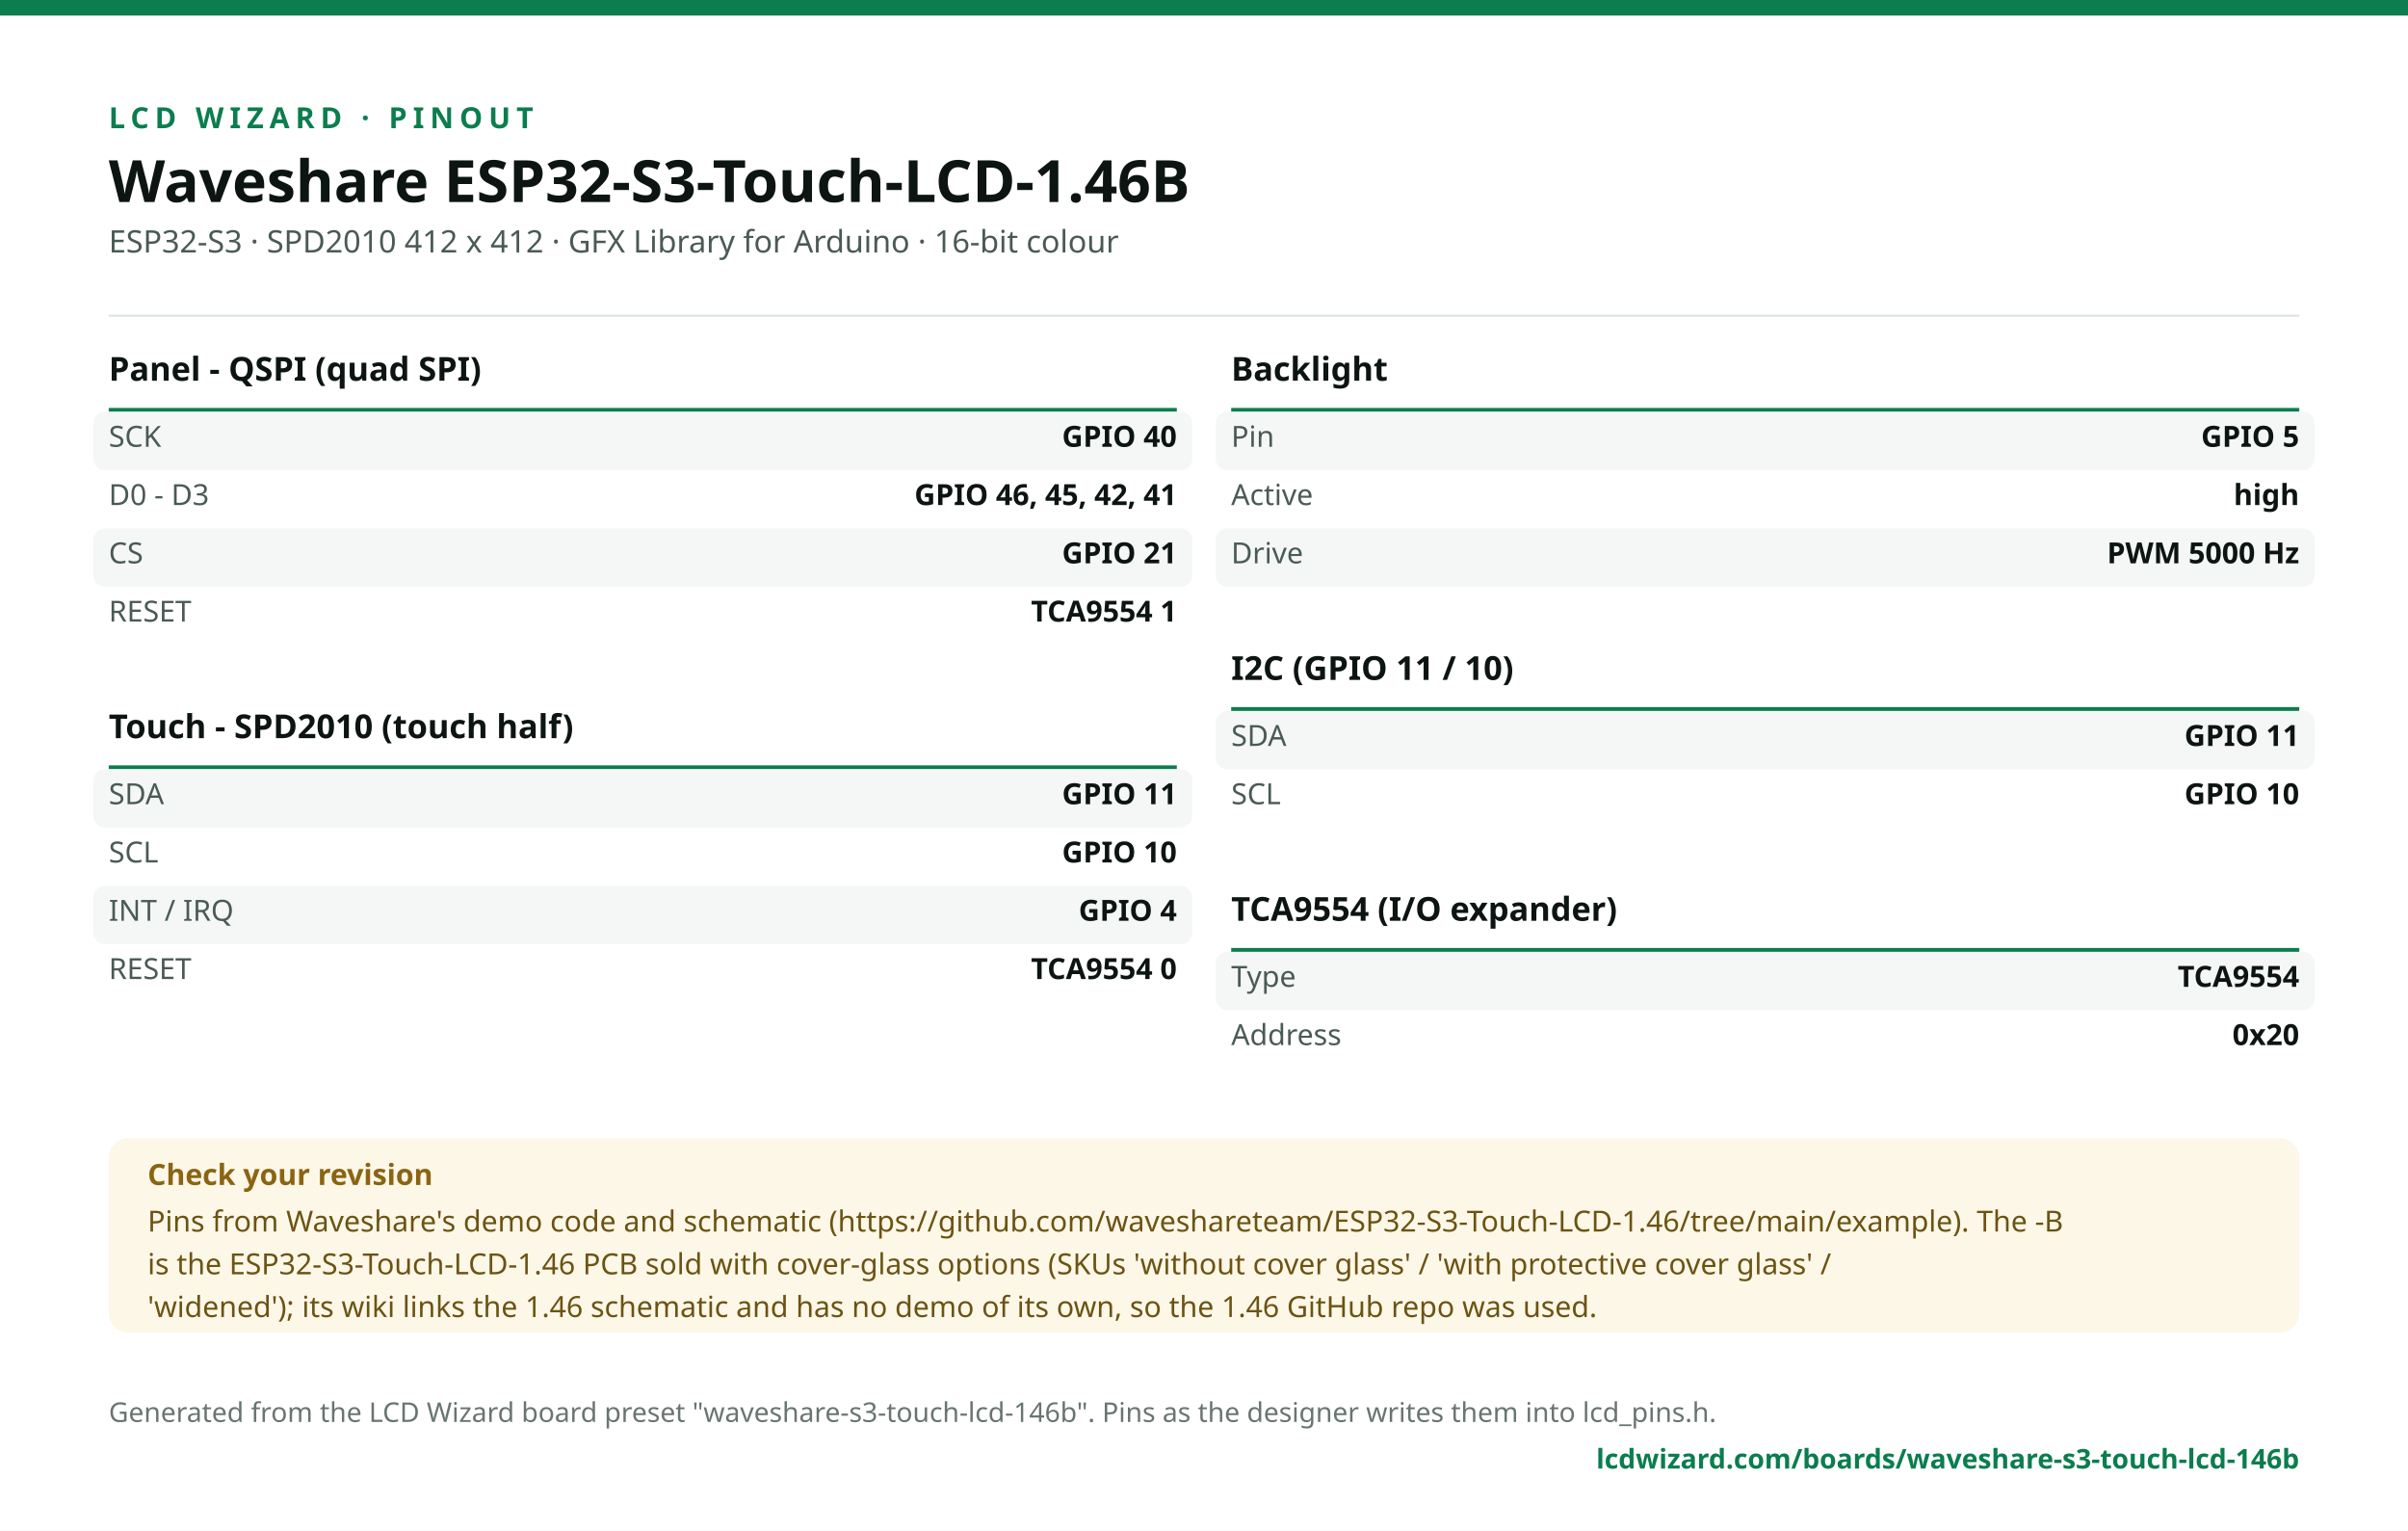
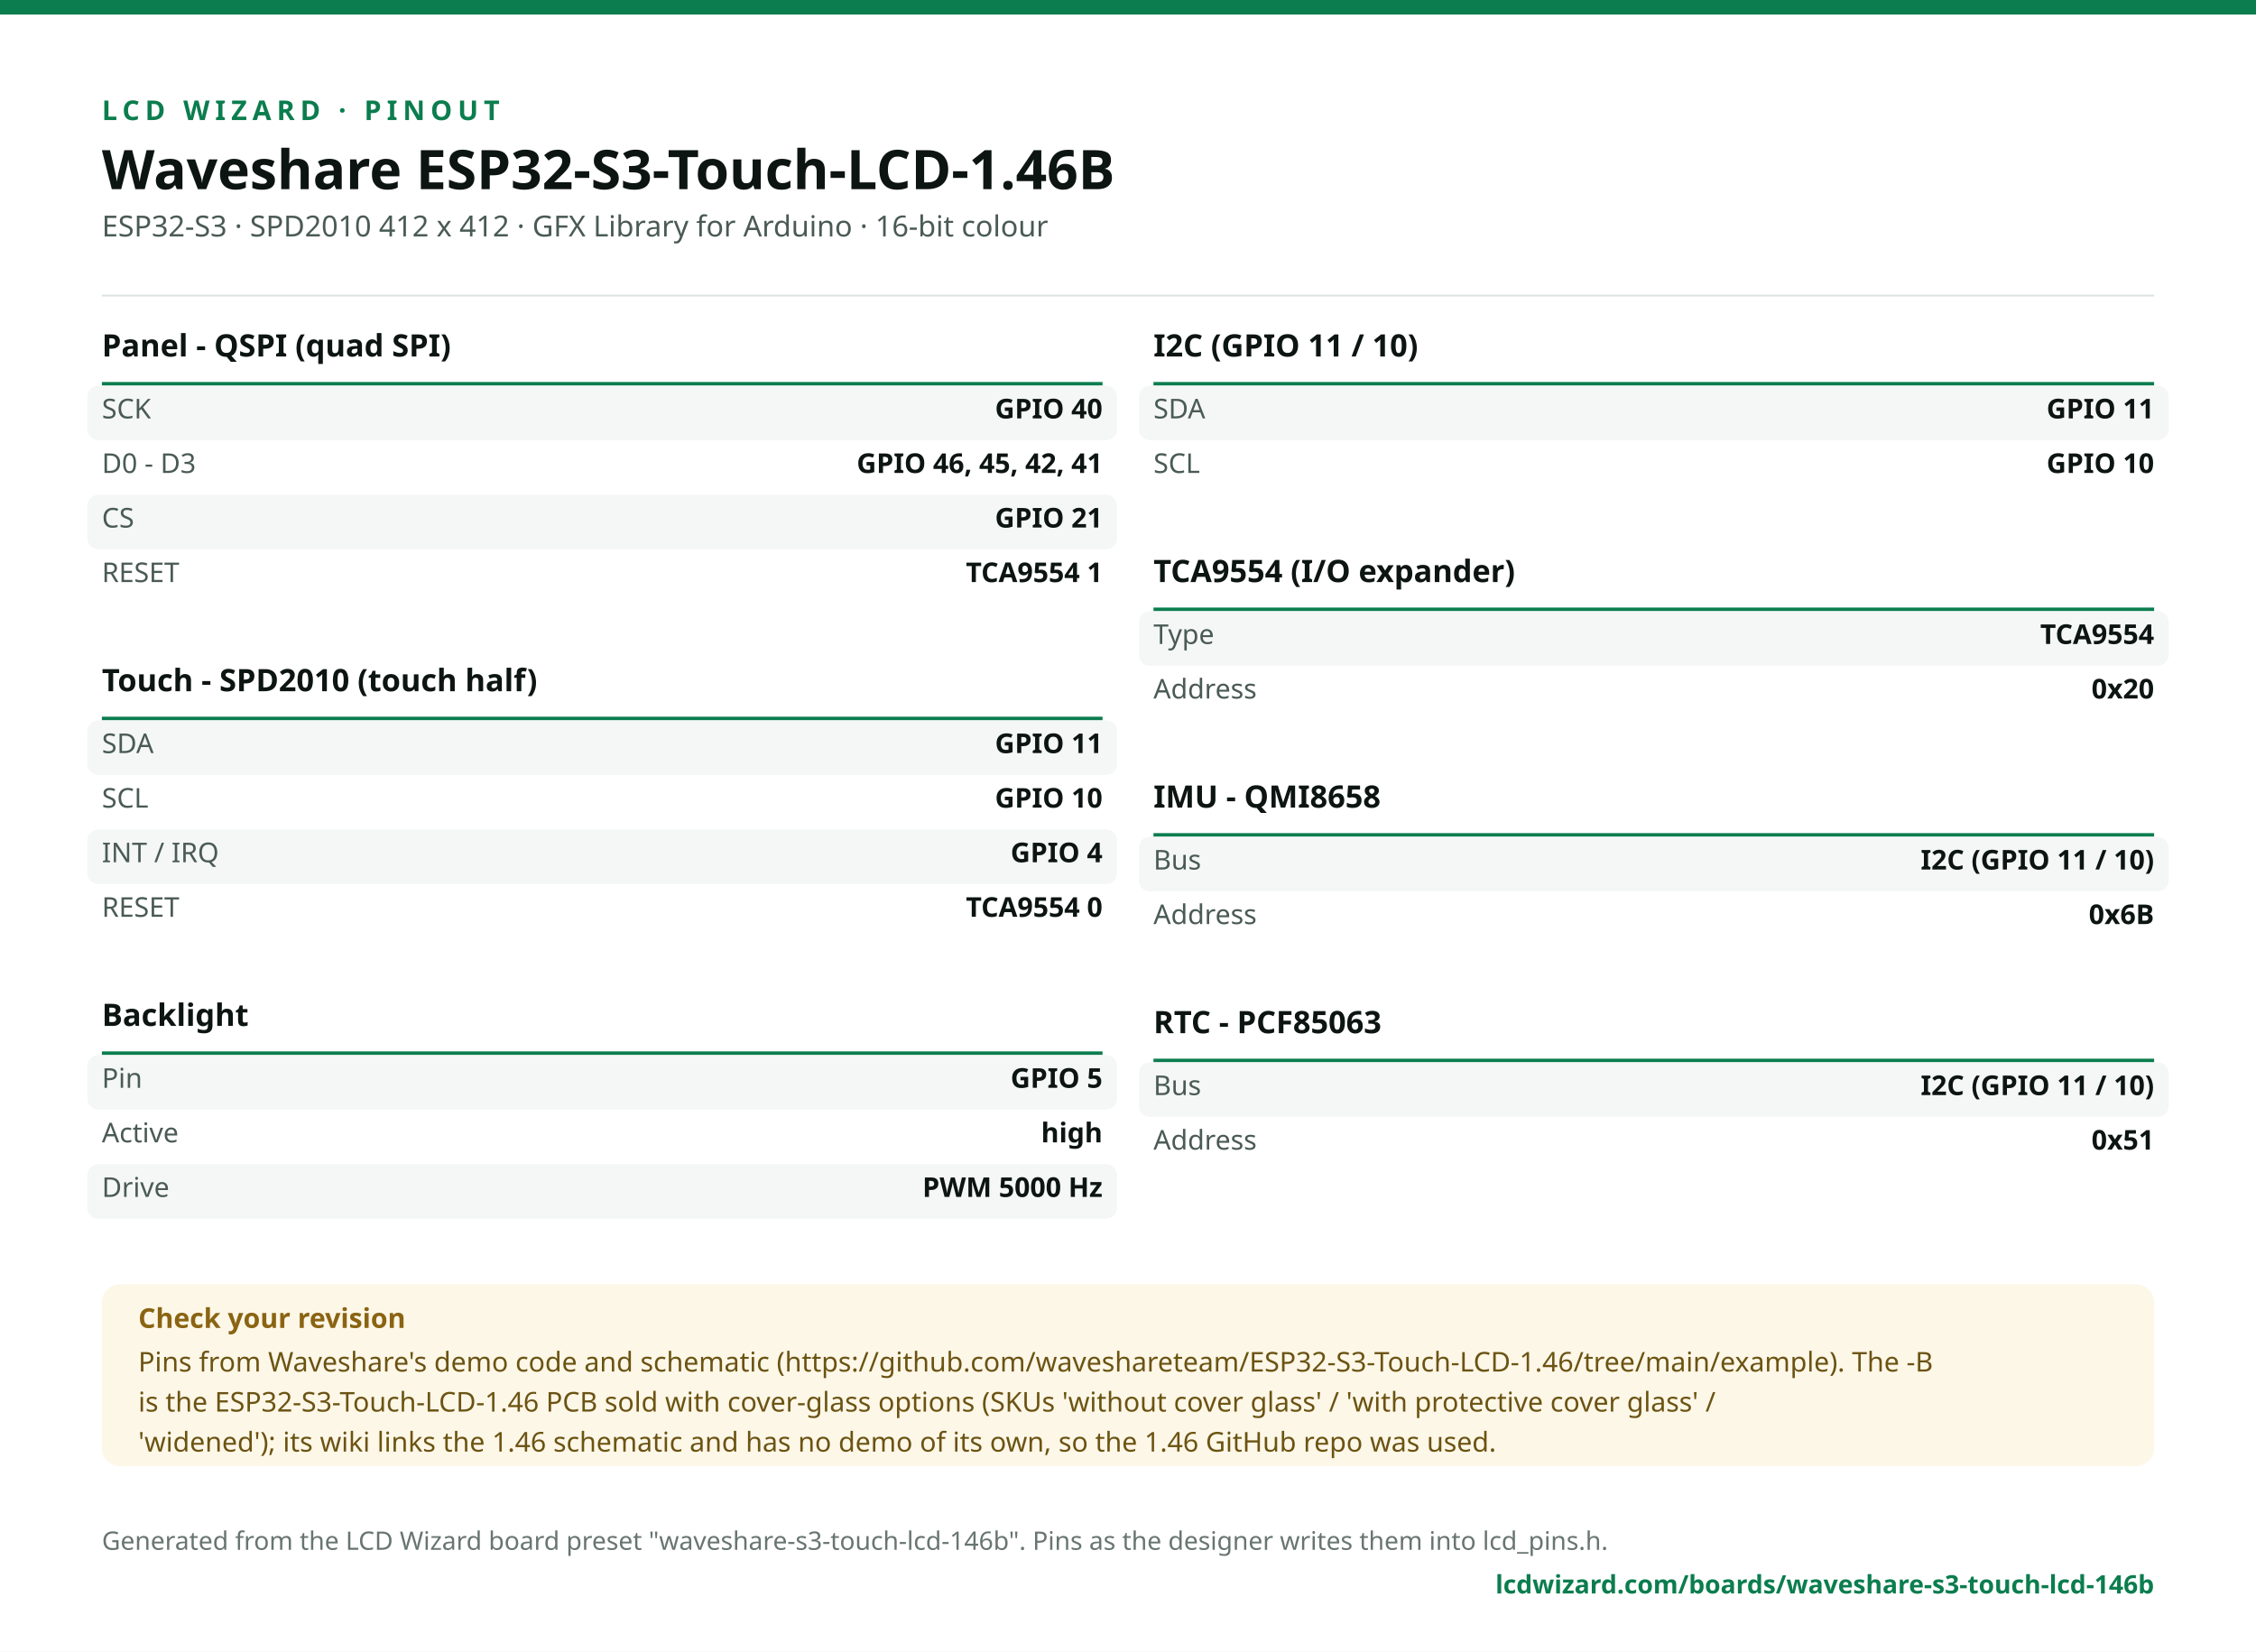
- <svg xmlns="http://www.w3.org/2000/svg" width="1240" height="788" viewBox="0 0 1240 788">
-   <rect width="1240" height="788" fill="#ffffff" />
+ <svg xmlns="http://www.w3.org/2000/svg" width="1240" height="908" viewBox="0 0 1240 908">
+   <rect width="1240" height="908" fill="#ffffff" />
  <rect x="0" y="0" width="1240" height="8" fill="#0b7d4e" />
  <text x="56" y="66" font-family="Montserrat" font-weight="700" font-size="15" letter-spacing="3" fill="#0b7d4e">LCD WIZARD  ·  PINOUT</text>
  <text x="56" y="104" font-family="Montserrat" font-weight="700" font-size="30" fill="#0d1513">Waveshare ESP32-S3-Touch-LCD-1.46B</text>
  <text x="56" y="130" font-family="Montserrat" font-weight="500" font-size="16" fill="#4a5a55">ESP32-S3   ·   SPD2010 412 x 412   ·   GFX Library for Arduino   ·   16-bit colour</text>
  <rect x="56" y="162" width="1128" height="1" fill="#dbe3df" />
  <text x="56" y="196" font-family="Montserrat" font-weight="700" font-size="17" fill="#0d1513">Panel - QSPI (quad SPI)</text>
  <rect x="56" y="210" width="550" height="2" fill="#0b7d4e" />
  <rect x="48" y="212" width="566" height="30" rx="6" fill="#f4f7f5" />
  <text x="56" y="230" font-family="Montserrat" font-weight="500" font-size="15" fill="#4a5a55">SCK</text>
  <text x="606" text-anchor="end" y="230" font-family="Montserrat" font-weight="700" font-size="15" fill="#0d1513">GPIO 40</text>
  <text x="56" y="260" font-family="Montserrat" font-weight="500" font-size="15" fill="#4a5a55">D0 - D3</text>
  <text x="606" text-anchor="end" y="260" font-family="Montserrat" font-weight="700" font-size="15" fill="#0d1513">GPIO 46, 45, 42, 41</text>
  <rect x="48" y="272" width="566" height="30" rx="6" fill="#f4f7f5" />
  <text x="56" y="290" font-family="Montserrat" font-weight="500" font-size="15" fill="#4a5a55">CS</text>
  <text x="606" text-anchor="end" y="290" font-family="Montserrat" font-weight="700" font-size="15" fill="#0d1513">GPIO 21</text>
  <text x="56" y="320" font-family="Montserrat" font-weight="500" font-size="15" fill="#4a5a55">RESET</text>
  <text x="606" text-anchor="end" y="320" font-family="Montserrat" font-weight="700" font-size="15" fill="#0d1513">TCA9554 1</text>
  <text x="56" y="380" font-family="Montserrat" font-weight="700" font-size="17" fill="#0d1513">Touch - SPD2010 (touch half)</text>
  <rect x="56" y="394" width="550" height="2" fill="#0b7d4e" />
  <rect x="48" y="396" width="566" height="30" rx="6" fill="#f4f7f5" />
  <text x="56" y="414" font-family="Montserrat" font-weight="500" font-size="15" fill="#4a5a55">SDA</text>
  <text x="606" text-anchor="end" y="414" font-family="Montserrat" font-weight="700" font-size="15" fill="#0d1513">GPIO 11</text>
  <text x="56" y="444" font-family="Montserrat" font-weight="500" font-size="15" fill="#4a5a55">SCL</text>
  <text x="606" text-anchor="end" y="444" font-family="Montserrat" font-weight="700" font-size="15" fill="#0d1513">GPIO 10</text>
  <rect x="48" y="456" width="566" height="30" rx="6" fill="#f4f7f5" />
  <text x="56" y="474" font-family="Montserrat" font-weight="500" font-size="15" fill="#4a5a55">INT / IRQ</text>
  <text x="606" text-anchor="end" y="474" font-family="Montserrat" font-weight="700" font-size="15" fill="#0d1513">GPIO 4</text>
  <text x="56" y="504" font-family="Montserrat" font-weight="500" font-size="15" fill="#4a5a55">RESET</text>
  <text x="606" text-anchor="end" y="504" font-family="Montserrat" font-weight="700" font-size="15" fill="#0d1513">TCA9554 0</text>
-   <text x="634" y="196" font-family="Montserrat" font-weight="700" font-size="17" fill="#0d1513">Backlight</text>
+   <text x="56" y="564" font-family="Montserrat" font-weight="700" font-size="17" fill="#0d1513">Backlight</text>
+   <rect x="56" y="578" width="550" height="2" fill="#0b7d4e" />
+   <rect x="48" y="580" width="566" height="30" rx="6" fill="#f4f7f5" />
+   <text x="56" y="598" font-family="Montserrat" font-weight="500" font-size="15" fill="#4a5a55">Pin</text>
+   <text x="606" text-anchor="end" y="598" font-family="Montserrat" font-weight="700" font-size="15" fill="#0d1513">GPIO 5</text>
+   <text x="56" y="628" font-family="Montserrat" font-weight="500" font-size="15" fill="#4a5a55">Active</text>
+   <text x="606" text-anchor="end" y="628" font-family="Montserrat" font-weight="700" font-size="15" fill="#0d1513">high</text>
+   <rect x="48" y="640" width="566" height="30" rx="6" fill="#f4f7f5" />
+   <text x="56" y="658" font-family="Montserrat" font-weight="500" font-size="15" fill="#4a5a55">Drive</text>
+   <text x="606" text-anchor="end" y="658" font-family="Montserrat" font-weight="700" font-size="15" fill="#0d1513">PWM 5000 Hz</text>
+   <text x="634" y="196" font-family="Montserrat" font-weight="700" font-size="17" fill="#0d1513">I2C (GPIO 11 / 10)</text>
  <rect x="634" y="210" width="550" height="2" fill="#0b7d4e" />
  <rect x="626" y="212" width="566" height="30" rx="6" fill="#f4f7f5" />
-   <text x="634" y="230" font-family="Montserrat" font-weight="500" font-size="15" fill="#4a5a55">Pin</text>
-   <text x="1184" text-anchor="end" y="230" font-family="Montserrat" font-weight="700" font-size="15" fill="#0d1513">GPIO 5</text>
-   <text x="634" y="260" font-family="Montserrat" font-weight="500" font-size="15" fill="#4a5a55">Active</text>
-   <text x="1184" text-anchor="end" y="260" font-family="Montserrat" font-weight="700" font-size="15" fill="#0d1513">high</text>
-   <rect x="626" y="272" width="566" height="30" rx="6" fill="#f4f7f5" />
-   <text x="634" y="290" font-family="Montserrat" font-weight="500" font-size="15" fill="#4a5a55">Drive</text>
-   <text x="1184" text-anchor="end" y="290" font-family="Montserrat" font-weight="700" font-size="15" fill="#0d1513">PWM 5000 Hz</text>
-   <text x="634" y="350" font-family="Montserrat" font-weight="700" font-size="17" fill="#0d1513">I2C (GPIO 11 / 10)</text>
-   <rect x="634" y="364" width="550" height="2" fill="#0b7d4e" />
-   <rect x="626" y="366" width="566" height="30" rx="6" fill="#f4f7f5" />
-   <text x="634" y="384" font-family="Montserrat" font-weight="500" font-size="15" fill="#4a5a55">SDA</text>
-   <text x="1184" text-anchor="end" y="384" font-family="Montserrat" font-weight="700" font-size="15" fill="#0d1513">GPIO 11</text>
-   <text x="634" y="414" font-family="Montserrat" font-weight="500" font-size="15" fill="#4a5a55">SCL</text>
-   <text x="1184" text-anchor="end" y="414" font-family="Montserrat" font-weight="700" font-size="15" fill="#0d1513">GPIO 10</text>
-   <text x="634" y="474" font-family="Montserrat" font-weight="700" font-size="17" fill="#0d1513">TCA9554 (I/O expander)</text>
-   <rect x="634" y="488" width="550" height="2" fill="#0b7d4e" />
-   <rect x="626" y="490" width="566" height="30" rx="6" fill="#f4f7f5" />
-   <text x="634" y="508" font-family="Montserrat" font-weight="500" font-size="15" fill="#4a5a55">Type</text>
-   <text x="1184" text-anchor="end" y="508" font-family="Montserrat" font-weight="700" font-size="15" fill="#0d1513">TCA9554</text>
-   <text x="634" y="538" font-family="Montserrat" font-weight="500" font-size="15" fill="#4a5a55">Address</text>
-   <text x="1184" text-anchor="end" y="538" font-family="Montserrat" font-weight="700" font-size="15" fill="#0d1513">0x20</text>
-   <rect x="56" y="586" width="1128" height="100" rx="10" fill="#fdf7e8" />
-   <text x="76" y="610" font-family="Montserrat" font-weight="700" font-size="15" fill="#8a6412">Check your revision</text>
-   <text x="76" y="634" font-family="Montserrat" font-weight="500" font-size="15" fill="#6b5312">Pins from Waveshare's demo code and schematic (https://github.com/waveshareteam/ESP32-S3-Touch-LCD-1.46/tree/main/example). The -B</text>
-   <text x="76" y="656" font-family="Montserrat" font-weight="500" font-size="15" fill="#6b5312">is the ESP32-S3-Touch-LCD-1.46 PCB sold with cover-glass options (SKUs 'without cover glass' / 'with protective cover glass' /</text>
-   <text x="76" y="678" font-family="Montserrat" font-weight="500" font-size="15" fill="#6b5312">'widened'); its wiki links the 1.46 schematic and has no demo of its own, so the 1.46 GitHub repo was used.</text>
-   <text x="56" y="732" font-family="Montserrat" font-weight="500" font-size="14" fill="#687570">Generated from the LCD Wizard board preset "waveshare-s3-touch-lcd-146b". Pins as the designer writes them into lcd_pins.h.</text>
-   <text x="1184" text-anchor="end" y="756" font-family="Montserrat" font-weight="700" font-size="14" fill="#0b7d4e">lcdwizard.com/boards/waveshare-s3-touch-lcd-146b</text>
+   <text x="634" y="230" font-family="Montserrat" font-weight="500" font-size="15" fill="#4a5a55">SDA</text>
+   <text x="1184" text-anchor="end" y="230" font-family="Montserrat" font-weight="700" font-size="15" fill="#0d1513">GPIO 11</text>
+   <text x="634" y="260" font-family="Montserrat" font-weight="500" font-size="15" fill="#4a5a55">SCL</text>
+   <text x="1184" text-anchor="end" y="260" font-family="Montserrat" font-weight="700" font-size="15" fill="#0d1513">GPIO 10</text>
+   <text x="634" y="320" font-family="Montserrat" font-weight="700" font-size="17" fill="#0d1513">TCA9554 (I/O expander)</text>
+   <rect x="634" y="334" width="550" height="2" fill="#0b7d4e" />
+   <rect x="626" y="336" width="566" height="30" rx="6" fill="#f4f7f5" />
+   <text x="634" y="354" font-family="Montserrat" font-weight="500" font-size="15" fill="#4a5a55">Type</text>
+   <text x="1184" text-anchor="end" y="354" font-family="Montserrat" font-weight="700" font-size="15" fill="#0d1513">TCA9554</text>
+   <text x="634" y="384" font-family="Montserrat" font-weight="500" font-size="15" fill="#4a5a55">Address</text>
+   <text x="1184" text-anchor="end" y="384" font-family="Montserrat" font-weight="700" font-size="15" fill="#0d1513">0x20</text>
+   <text x="634" y="444" font-family="Montserrat" font-weight="700" font-size="17" fill="#0d1513">IMU - QMI8658</text>
+   <rect x="634" y="458" width="550" height="2" fill="#0b7d4e" />
+   <rect x="626" y="460" width="566" height="30" rx="6" fill="#f4f7f5" />
+   <text x="634" y="478" font-family="Montserrat" font-weight="500" font-size="15" fill="#4a5a55">Bus</text>
+   <text x="1184" text-anchor="end" y="478" font-family="Montserrat" font-weight="700" font-size="15" fill="#0d1513">I2C (GPIO 11 / 10)</text>
+   <text x="634" y="508" font-family="Montserrat" font-weight="500" font-size="15" fill="#4a5a55">Address</text>
+   <text x="1184" text-anchor="end" y="508" font-family="Montserrat" font-weight="700" font-size="15" fill="#0d1513">0x6B</text>
+   <text x="634" y="568" font-family="Montserrat" font-weight="700" font-size="17" fill="#0d1513">RTC - PCF85063</text>
+   <rect x="634" y="582" width="550" height="2" fill="#0b7d4e" />
+   <rect x="626" y="584" width="566" height="30" rx="6" fill="#f4f7f5" />
+   <text x="634" y="602" font-family="Montserrat" font-weight="500" font-size="15" fill="#4a5a55">Bus</text>
+   <text x="1184" text-anchor="end" y="602" font-family="Montserrat" font-weight="700" font-size="15" fill="#0d1513">I2C (GPIO 11 / 10)</text>
+   <text x="634" y="632" font-family="Montserrat" font-weight="500" font-size="15" fill="#4a5a55">Address</text>
+   <text x="1184" text-anchor="end" y="632" font-family="Montserrat" font-weight="700" font-size="15" fill="#0d1513">0x51</text>
+   <rect x="56" y="706" width="1128" height="100" rx="10" fill="#fdf7e8" />
+   <text x="76" y="730" font-family="Montserrat" font-weight="700" font-size="15" fill="#8a6412">Check your revision</text>
+   <text x="76" y="754" font-family="Montserrat" font-weight="500" font-size="15" fill="#6b5312">Pins from Waveshare's demo code and schematic (https://github.com/waveshareteam/ESP32-S3-Touch-LCD-1.46/tree/main/example). The -B</text>
+   <text x="76" y="776" font-family="Montserrat" font-weight="500" font-size="15" fill="#6b5312">is the ESP32-S3-Touch-LCD-1.46 PCB sold with cover-glass options (SKUs 'without cover glass' / 'with protective cover glass' /</text>
+   <text x="76" y="798" font-family="Montserrat" font-weight="500" font-size="15" fill="#6b5312">'widened'); its wiki links the 1.46 schematic and has no demo of its own, so the 1.46 GitHub repo was used.</text>
+   <text x="56" y="852" font-family="Montserrat" font-weight="500" font-size="14" fill="#687570">Generated from the LCD Wizard board preset "waveshare-s3-touch-lcd-146b". Pins as the designer writes them into lcd_pins.h.</text>
+   <text x="1184" text-anchor="end" y="876" font-family="Montserrat" font-weight="700" font-size="14" fill="#0b7d4e">lcdwizard.com/boards/waveshare-s3-touch-lcd-146b</text>
</svg>
